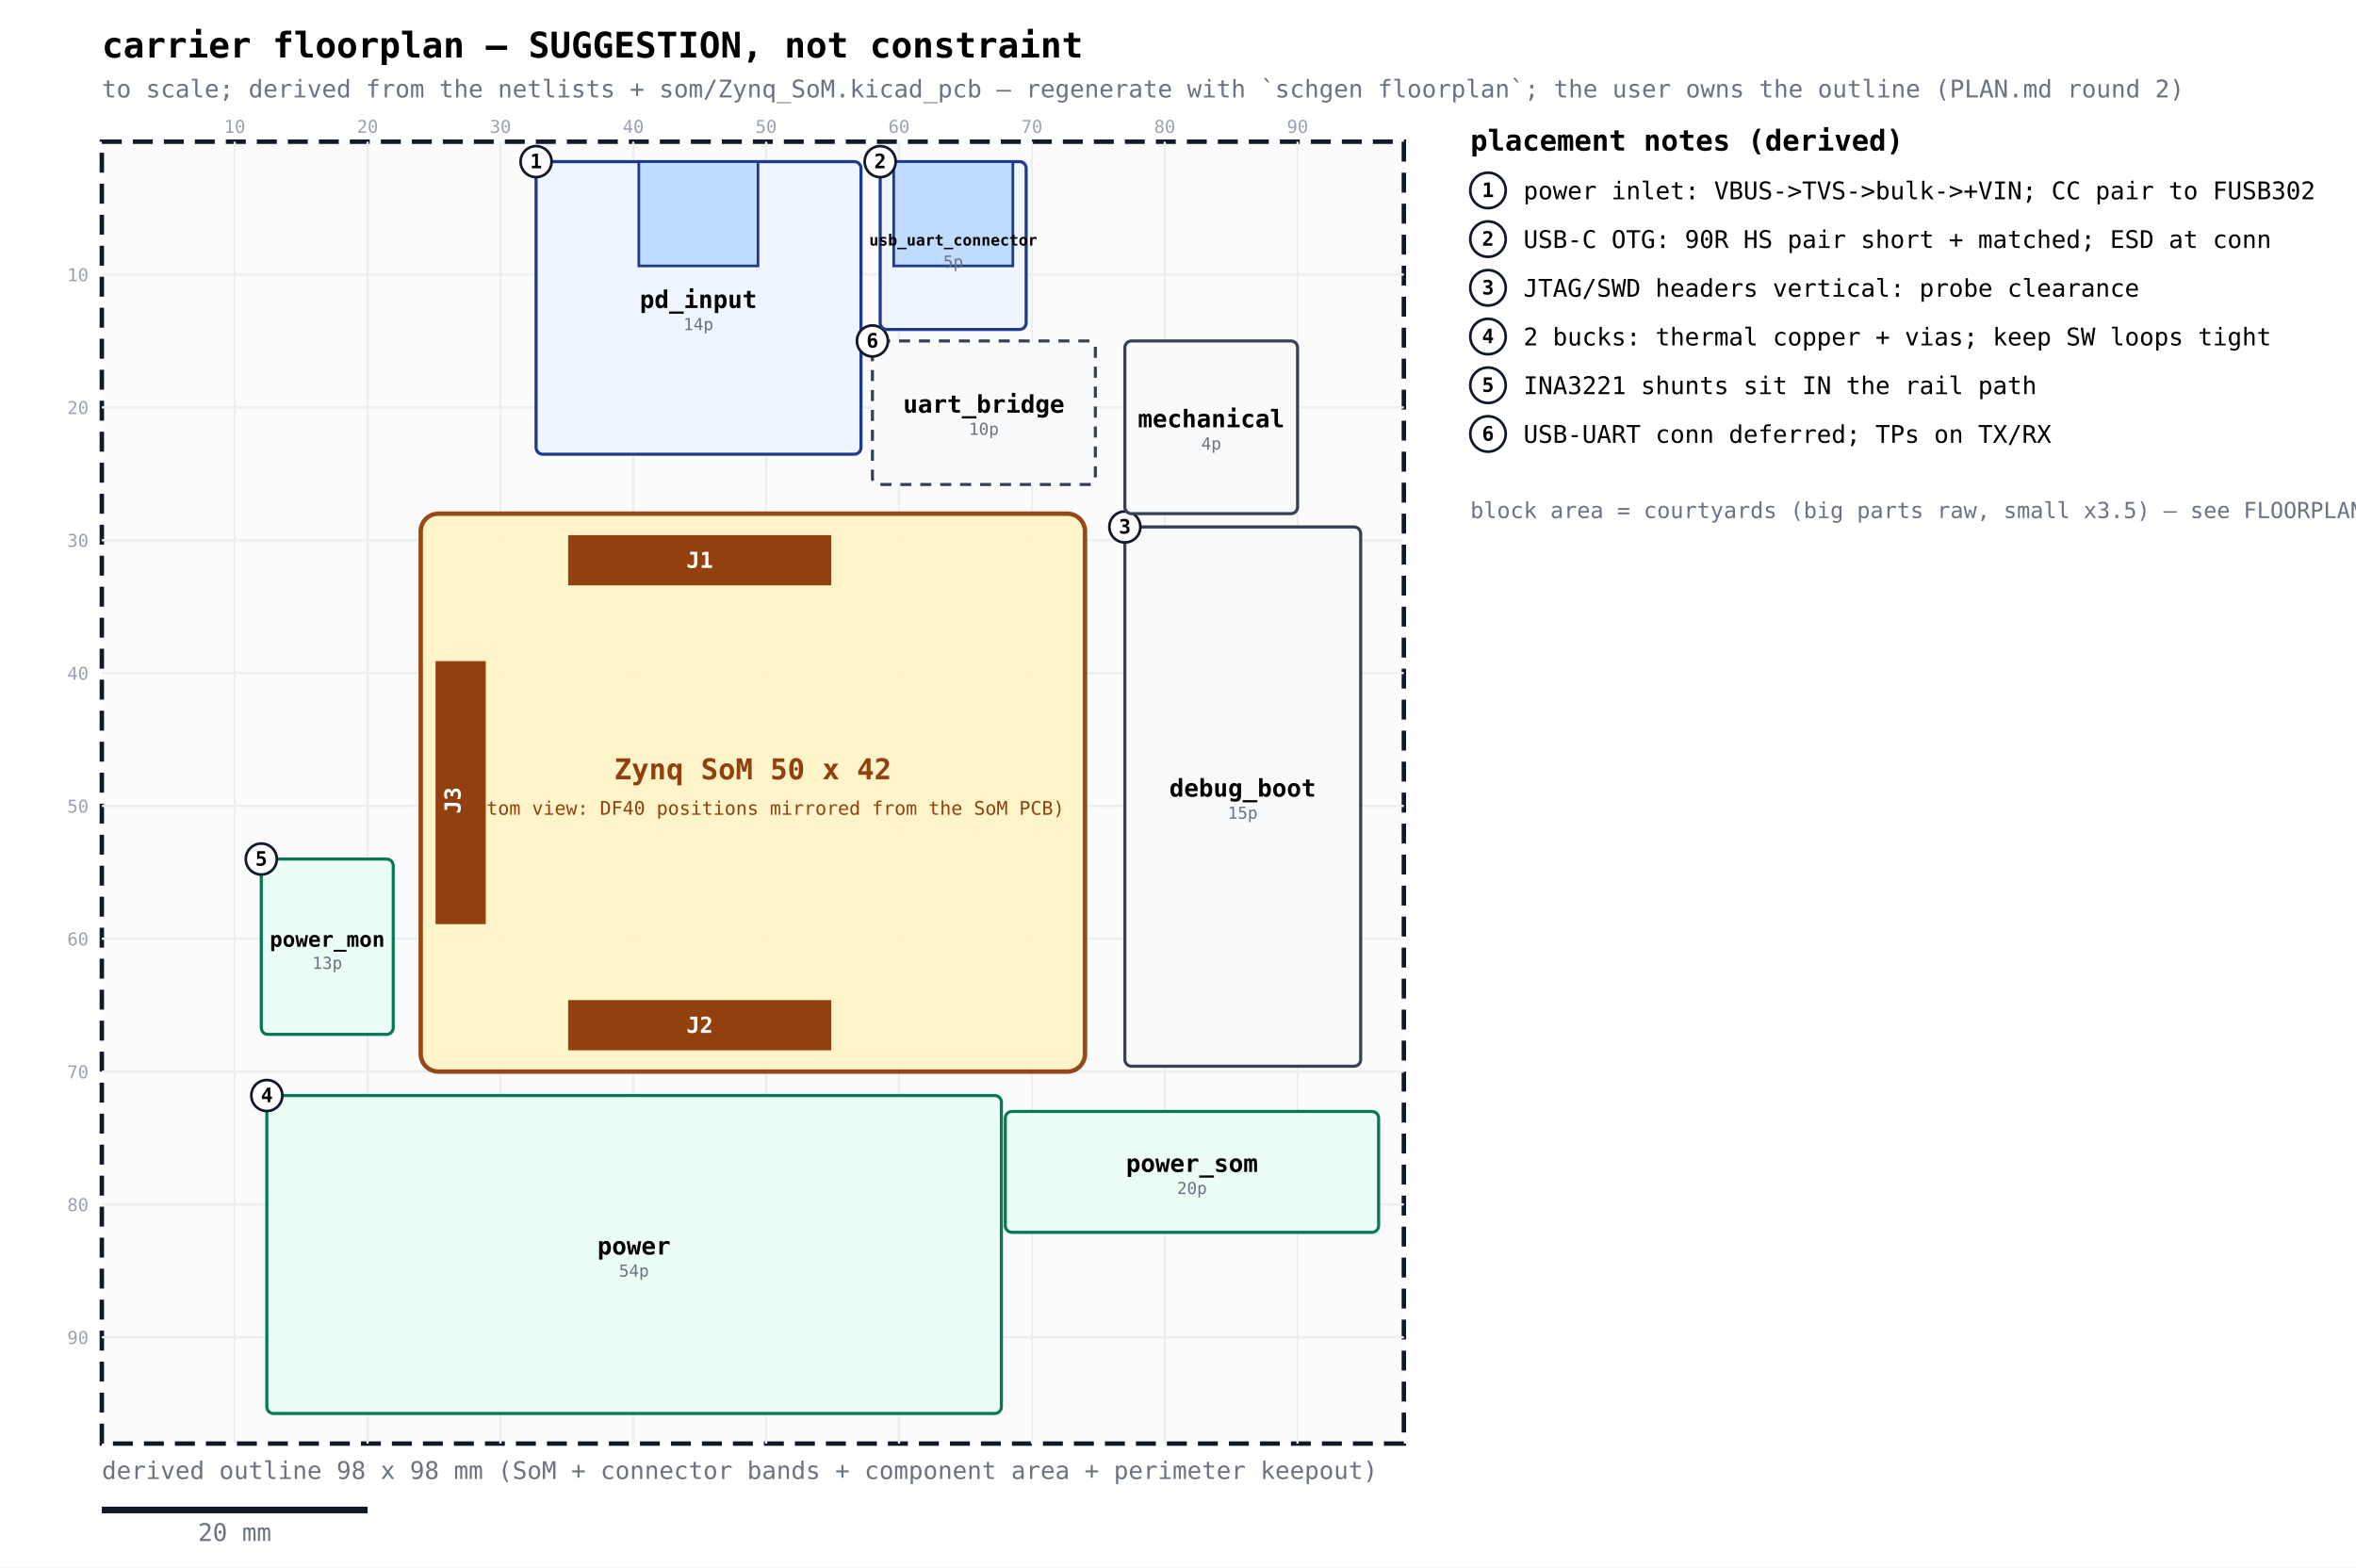
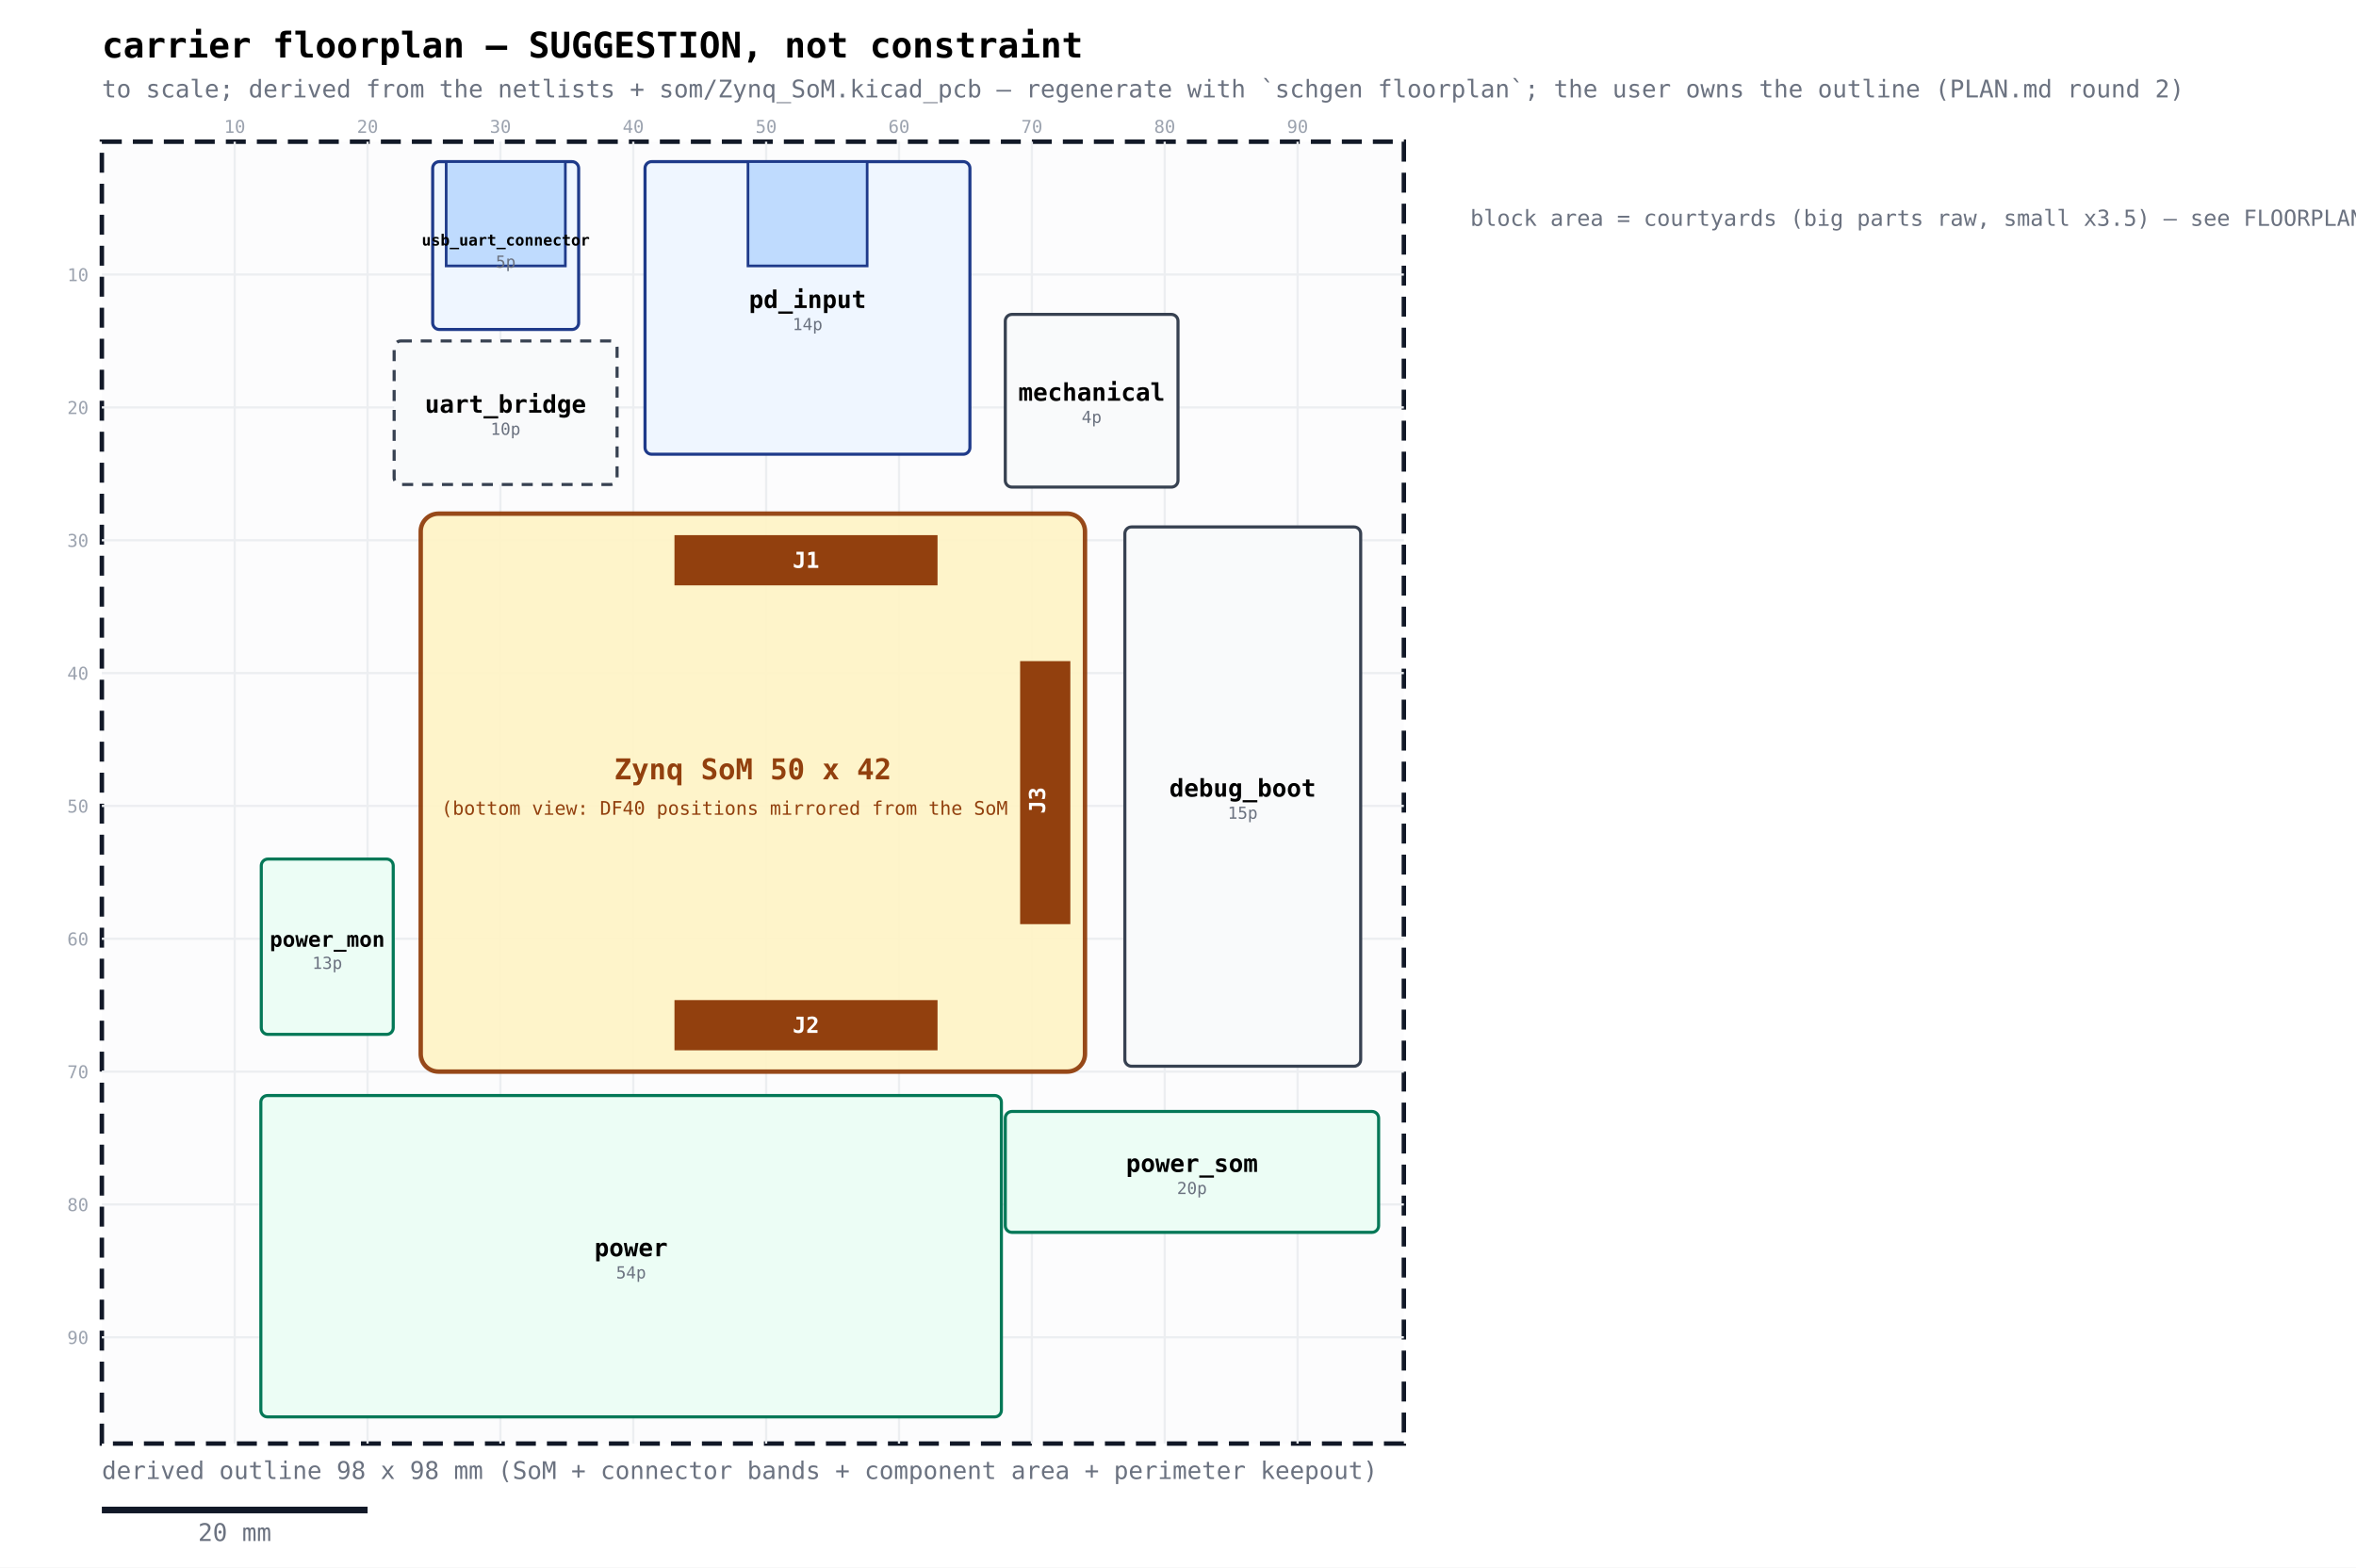
<svg xmlns="http://www.w3.org/2000/svg" viewBox="0 0 1064 708" font-family="ui-monospace, SFMono-Regular, Menlo, monospace" font-size="11">
  <defs>
    <pattern id="keepout" width="6" height="6" patternUnits="userSpaceOnUse" patternTransform="rotate(45)">
      <line x1="0" y1="0" x2="0" y2="6" stroke="#dc2626" stroke-width="1.2" />
    </pattern>
  </defs>
  <rect width="1064" height="708" fill="white" />
  <text x="46.0" y="26" font-size="16" font-weight="bold">carrier floorplan — SUGGESTION, not constraint</text>
  <text x="46.0" y="44" fill="#6b7280">to scale; derived from the netlists + som/Zynq_SoM.kicad_pcb — regenerate with `schgen floorplan`; the user owns the outline (PLAN.md round 2)</text>
  <rect x="46.0" y="64.0" width="588" height="588" fill="#fcfcfd" stroke="#111827" stroke-width="2" stroke-dasharray="9,5" />
  <line x1="106.0" y1="64.0" x2="106.0" y2="652.0" stroke="#eceef1" stroke-width="1" />
  <text x="106.0" y="60.0" fill="#9ca3af" font-size="8" text-anchor="middle">10</text>
  <line x1="166.0" y1="64.0" x2="166.0" y2="652.0" stroke="#eceef1" stroke-width="1" />
  <text x="166.0" y="60.0" fill="#9ca3af" font-size="8" text-anchor="middle">20</text>
  <line x1="226.0" y1="64.0" x2="226.0" y2="652.0" stroke="#eceef1" stroke-width="1" />
  <text x="226.0" y="60.0" fill="#9ca3af" font-size="8" text-anchor="middle">30</text>
  <line x1="286.0" y1="64.0" x2="286.0" y2="652.0" stroke="#eceef1" stroke-width="1" />
  <text x="286.0" y="60.0" fill="#9ca3af" font-size="8" text-anchor="middle">40</text>
  <line x1="346.0" y1="64.0" x2="346.0" y2="652.0" stroke="#eceef1" stroke-width="1" />
  <text x="346.0" y="60.0" fill="#9ca3af" font-size="8" text-anchor="middle">50</text>
  <line x1="406.0" y1="64.0" x2="406.0" y2="652.0" stroke="#eceef1" stroke-width="1" />
  <text x="406.0" y="60.0" fill="#9ca3af" font-size="8" text-anchor="middle">60</text>
  <line x1="466.0" y1="64.0" x2="466.0" y2="652.0" stroke="#eceef1" stroke-width="1" />
  <text x="466.0" y="60.0" fill="#9ca3af" font-size="8" text-anchor="middle">70</text>
  <line x1="526.0" y1="64.0" x2="526.0" y2="652.0" stroke="#eceef1" stroke-width="1" />
  <text x="526.0" y="60.0" fill="#9ca3af" font-size="8" text-anchor="middle">80</text>
  <line x1="586.0" y1="64.0" x2="586.0" y2="652.0" stroke="#eceef1" stroke-width="1" />
  <text x="586.0" y="60.0" fill="#9ca3af" font-size="8" text-anchor="middle">90</text>
  <line x1="46.0" y1="124.0" x2="634.0" y2="124.0" stroke="#eceef1" stroke-width="1" />
  <text x="40.0" y="127.0" fill="#9ca3af" font-size="8" text-anchor="end">10</text>
  <line x1="46.0" y1="184.0" x2="634.0" y2="184.0" stroke="#eceef1" stroke-width="1" />
  <text x="40.0" y="187.0" fill="#9ca3af" font-size="8" text-anchor="end">20</text>
  <line x1="46.0" y1="244.0" x2="634.0" y2="244.0" stroke="#eceef1" stroke-width="1" />
  <text x="40.0" y="247.0" fill="#9ca3af" font-size="8" text-anchor="end">30</text>
  <line x1="46.0" y1="304.0" x2="634.0" y2="304.0" stroke="#eceef1" stroke-width="1" />
  <text x="40.0" y="307.0" fill="#9ca3af" font-size="8" text-anchor="end">40</text>
  <line x1="46.0" y1="364.0" x2="634.0" y2="364.0" stroke="#eceef1" stroke-width="1" />
  <text x="40.0" y="367.0" fill="#9ca3af" font-size="8" text-anchor="end">50</text>
  <line x1="46.0" y1="424.0" x2="634.0" y2="424.0" stroke="#eceef1" stroke-width="1" />
  <text x="40.0" y="427.0" fill="#9ca3af" font-size="8" text-anchor="end">60</text>
  <line x1="46.0" y1="484.0" x2="634.0" y2="484.0" stroke="#eceef1" stroke-width="1" />
  <text x="40.0" y="487.0" fill="#9ca3af" font-size="8" text-anchor="end">70</text>
  <line x1="46.0" y1="544.0" x2="634.0" y2="544.0" stroke="#eceef1" stroke-width="1" />
  <text x="40.0" y="547.0" fill="#9ca3af" font-size="8" text-anchor="end">80</text>
  <line x1="46.0" y1="604.0" x2="634.0" y2="604.0" stroke="#eceef1" stroke-width="1" />
  <text x="40.0" y="607.0" fill="#9ca3af" font-size="8" text-anchor="end">90</text>
  <text x="46.0" y="668.0" fill="#6b7280">derived outline 98 x 98 mm (SoM + connector bands + component area + perimeter keepout)</text>
  <rect x="508.0" y="238.0" width="106.5" height="243.564" rx="3" fill="#f9fafb" stroke="#374151" stroke-width="1.4" />
  <text x="561.2" y="359.8" text-anchor="middle" font-size="11.0" font-weight="bold">debug_boot</text>
  <text x="561.2" y="369.8" text-anchor="middle" font-size="7.5" fill="#6b7280">15p</text>
-   <circle cx="508" cy="238" r="7" fill="white" stroke="#111827" stroke-width="1.2" />
-   <text x="508" y="241" text-anchor="middle" font-size="9" font-weight="bold">3</text>
-   <rect x="508.0" y="154.0" width="78" height="78" rx="3" fill="#f9fafb" stroke="#374151" stroke-width="1.4" />
-   <text x="547.0" y="193.0" text-anchor="middle" font-size="11.0" font-weight="bold">mechanical</text>
-   <text x="547.0" y="203.0" text-anchor="middle" font-size="7.5" fill="#6b7280">4p</text>
-   <rect x="242.1" y="73.0" width="146.732" height="132.158" rx="3" fill="#eff6ff" stroke="#1e3a8a" stroke-width="1.4" />
-   <rect x="288.5" y="73.0" width="53.82" height="47.1" fill="#bfdbfe" stroke="#1e3a8a" stroke-width="1.2" />
-   <text x="315.4" y="139.1" text-anchor="middle" font-size="11.0" font-weight="bold">pd_input</text>
-   <text x="315.4" y="149.1" text-anchor="middle" font-size="7.5" fill="#6b7280">14p</text>
-   <circle cx="242.1" cy="73" r="7" fill="white" stroke="#111827" stroke-width="1.2" />
-   <text x="242.1" y="76" text-anchor="middle" font-size="9" font-weight="bold">1</text>
-   <rect x="120.5" y="494.8" width="331.742" height="143.609" rx="3" fill="#ecfdf5" stroke="#047857" stroke-width="1.4" />
-   <text x="286.3" y="566.6" text-anchor="middle" font-size="11.0" font-weight="bold">power</text>
-   <text x="286.3" y="576.6" text-anchor="middle" font-size="7.5" fill="#6b7280">54p</text>
-   <circle cx="120.5" cy="494.8" r="7" fill="white" stroke="#111827" stroke-width="1.2" />
-   <text x="120.5" y="497.8" text-anchor="middle" font-size="9" font-weight="bold">4</text>
+   <rect x="454.0" y="142.0" width="78" height="78" rx="3" fill="#f9fafb" stroke="#374151" stroke-width="1.4" />
+   <text x="493.0" y="181.0" text-anchor="middle" font-size="11.0" font-weight="bold">mechanical</text>
+   <text x="493.0" y="191.0" text-anchor="middle" font-size="7.5" fill="#6b7280">4p</text>
+   <rect x="291.3" y="73.0" width="146.732" height="132.158" rx="3" fill="#eff6ff" stroke="#1e3a8a" stroke-width="1.4" />
+   <rect x="337.8" y="73.0" width="53.82" height="47.1" fill="#bfdbfe" stroke="#1e3a8a" stroke-width="1.2" />
+   <text x="364.7" y="139.1" text-anchor="middle" font-size="11.0" font-weight="bold">pd_input</text>
+   <text x="364.7" y="149.1" text-anchor="middle" font-size="7.5" fill="#6b7280">14p</text>
+   <rect x="117.8" y="494.8" width="334.442" height="145.139" rx="3" fill="#ecfdf5" stroke="#047857" stroke-width="1.4" />
+   <text x="285.0" y="567.4" text-anchor="middle" font-size="11.0" font-weight="bold">power</text>
+   <text x="285.0" y="577.4" text-anchor="middle" font-size="7.5" fill="#6b7280">54p</text>
  <rect x="118.0" y="388.0" width="59.592" height="79.188" rx="3" fill="#ecfdf5" stroke="#047857" stroke-width="1.4" />
  <text x="147.8" y="427.6" text-anchor="middle" font-size="9.6" font-weight="bold">power_mon</text>
  <text x="147.8" y="437.6" text-anchor="middle" font-size="7.5" fill="#6b7280">13p</text>
-   <circle cx="118" cy="388" r="7" fill="white" stroke="#111827" stroke-width="1.2" />
-   <text x="118" y="391" text-anchor="middle" font-size="9" font-weight="bold">5</text>
  <rect x="454.0" y="502.0" width="168.6" height="54.6" rx="3" fill="#ecfdf5" stroke="#047857" stroke-width="1.4" />
  <text x="538.3" y="529.3" text-anchor="middle" font-size="11.0" font-weight="bold">power_som</text>
  <text x="538.3" y="539.3" text-anchor="middle" font-size="7.5" fill="#6b7280">20p</text>
-   <rect x="394.0" y="154.0" width="100.68" height="64.83" rx="3" fill="#f9fafb" stroke="#374151" stroke-width="1.4" stroke-dasharray="5,4" />
-   <text x="444.3" y="186.4" text-anchor="middle" font-size="11.0" font-weight="bold">uart_bridge</text>
-   <text x="444.3" y="196.4" text-anchor="middle" font-size="7.5" fill="#6b7280">10p</text>
-   <circle cx="394" cy="154" r="7" fill="white" stroke="#111827" stroke-width="1.2" />
-   <text x="394" y="157" text-anchor="middle" font-size="9" font-weight="bold">6</text>
-   <rect x="397.5" y="73.0" width="65.929" height="75.805" rx="3" fill="#eff6ff" stroke="#1e3a8a" stroke-width="1.4" />
-   <rect x="403.6" y="73.0" width="53.82" height="47.1" fill="#bfdbfe" stroke="#1e3a8a" stroke-width="1.2" />
-   <text x="430.5" y="110.9" text-anchor="middle" font-size="7.0" font-weight="bold">usb_uart_connector</text>
-   <text x="430.5" y="120.9" text-anchor="middle" font-size="7.5" fill="#6b7280">5p</text>
-   <circle cx="397.5" cy="73" r="7" fill="white" stroke="#111827" stroke-width="1.2" />
-   <text x="397.5" y="76" text-anchor="middle" font-size="9" font-weight="bold">2</text>
+   <rect x="178.0" y="154.0" width="100.68" height="64.83" rx="3" fill="#f9fafb" stroke="#374151" stroke-width="1.4" stroke-dasharray="5,4" />
+   <text x="228.3" y="186.4" text-anchor="middle" font-size="11.0" font-weight="bold">uart_bridge</text>
+   <text x="228.3" y="196.4" text-anchor="middle" font-size="7.5" fill="#6b7280">10p</text>
+   <rect x="195.4" y="73.0" width="65.929" height="75.805" rx="3" fill="#eff6ff" stroke="#1e3a8a" stroke-width="1.4" />
+   <rect x="201.5" y="73.0" width="53.82" height="47.1" fill="#bfdbfe" stroke="#1e3a8a" stroke-width="1.2" />
+   <text x="228.4" y="110.9" text-anchor="middle" font-size="7.0" font-weight="bold">usb_uart_connector</text>
+   <text x="228.4" y="120.9" text-anchor="middle" font-size="7.5" fill="#6b7280">5p</text>
  <rect x="190.0" y="232.0" width="300" height="252" rx="8" fill="#fef3c7" stroke="#92400e" stroke-width="2" opacity="0.95" />
  <text x="340" y="352" text-anchor="middle" font-size="13" font-weight="bold" fill="#92400e">Zynq SoM 50 x 42</text>
  <text x="340" y="368" text-anchor="middle" font-size="8.5" fill="#92400e">(bottom view: DF40 positions mirrored from the SoM PCB)</text>
-   <rect x="256.6" y="241.7" width="118.8" height="22.68" fill="#92400e" />
-   <text x="316.0" y="256.5" text-anchor="middle" font-size="10" font-weight="bold" fill="white">J1</text>
-   <rect x="256.6" y="451.7" width="118.8" height="22.68" fill="#92400e" />
-   <text x="316.0" y="466.5" text-anchor="middle" font-size="10" font-weight="bold" fill="white">J2</text>
-   <rect x="196.7" y="298.6" width="22.68" height="118.8" fill="#92400e" />
-   <text x="208.0" y="361.5" text-anchor="middle" font-size="10" font-weight="bold" fill="white" transform="rotate(-90 208.0 361.5)">J3</text>
+   <rect x="304.6" y="241.7" width="118.8" height="22.68" fill="#92400e" />
+   <text x="364.0" y="256.5" text-anchor="middle" font-size="10" font-weight="bold" fill="white">J1</text>
+   <rect x="304.6" y="451.7" width="118.8" height="22.68" fill="#92400e" />
+   <text x="364.0" y="466.5" text-anchor="middle" font-size="10" font-weight="bold" fill="white">J2</text>
+   <rect x="460.7" y="298.6" width="22.68" height="118.8" fill="#92400e" />
+   <text x="472.0" y="361.5" text-anchor="middle" font-size="10" font-weight="bold" fill="white" transform="rotate(-90 472.0 361.5)">J3</text>
  <line x1="46.0" y1="682.0" x2="166.0" y2="682.0" stroke="#111827" stroke-width="3" />
  <text x="106.0" y="696.0" text-anchor="middle" fill="#6b7280">20 mm</text>
-   <text x="664" y="68" font-size="13" font-weight="bold">placement notes (derived)</text>
-   <circle cx="672" cy="86" r="8" fill="white" stroke="#111827" stroke-width="1.2" />
-   <text x="672" y="89" text-anchor="middle" font-size="9" font-weight="bold">1</text>
-   <text x="688" y="90">power inlet: VBUS-&gt;TVS-&gt;bulk-&gt;+VIN; CC pair to FUSB302</text>
-   <circle cx="672" cy="108" r="8" fill="white" stroke="#111827" stroke-width="1.2" />
-   <text x="672" y="111" text-anchor="middle" font-size="9" font-weight="bold">2</text>
-   <text x="688" y="112">USB-C OTG: 90R HS pair short + matched; ESD at conn</text>
-   <circle cx="672" cy="130" r="8" fill="white" stroke="#111827" stroke-width="1.2" />
-   <text x="672" y="133" text-anchor="middle" font-size="9" font-weight="bold">3</text>
-   <text x="688" y="134">JTAG/SWD headers vertical: probe clearance</text>
-   <circle cx="672" cy="152" r="8" fill="white" stroke="#111827" stroke-width="1.2" />
-   <text x="672" y="155" text-anchor="middle" font-size="9" font-weight="bold">4</text>
-   <text x="688" y="156">2 bucks: thermal copper + vias; keep SW loops tight</text>
-   <circle cx="672" cy="174" r="8" fill="white" stroke="#111827" stroke-width="1.2" />
-   <text x="672" y="177" text-anchor="middle" font-size="9" font-weight="bold">5</text>
-   <text x="688" y="178">INA3221 shunts sit IN the rail path</text>
-   <circle cx="672" cy="196" r="8" fill="white" stroke="#111827" stroke-width="1.2" />
-   <text x="672" y="199" text-anchor="middle" font-size="9" font-weight="bold">6</text>
-   <text x="688" y="200">USB-UART conn deferred; TPs on TX/RX</text>
-   <text x="664" y="234" fill="#6b7280" font-size="10">block area = courtyards (big parts raw, small x3.5) — see FLOORPLAN.md</text>
+   <text x="664" y="102" fill="#6b7280" font-size="10">block area = courtyards (big parts raw, small x3.5) — see FLOORPLAN.md</text>
</svg>
